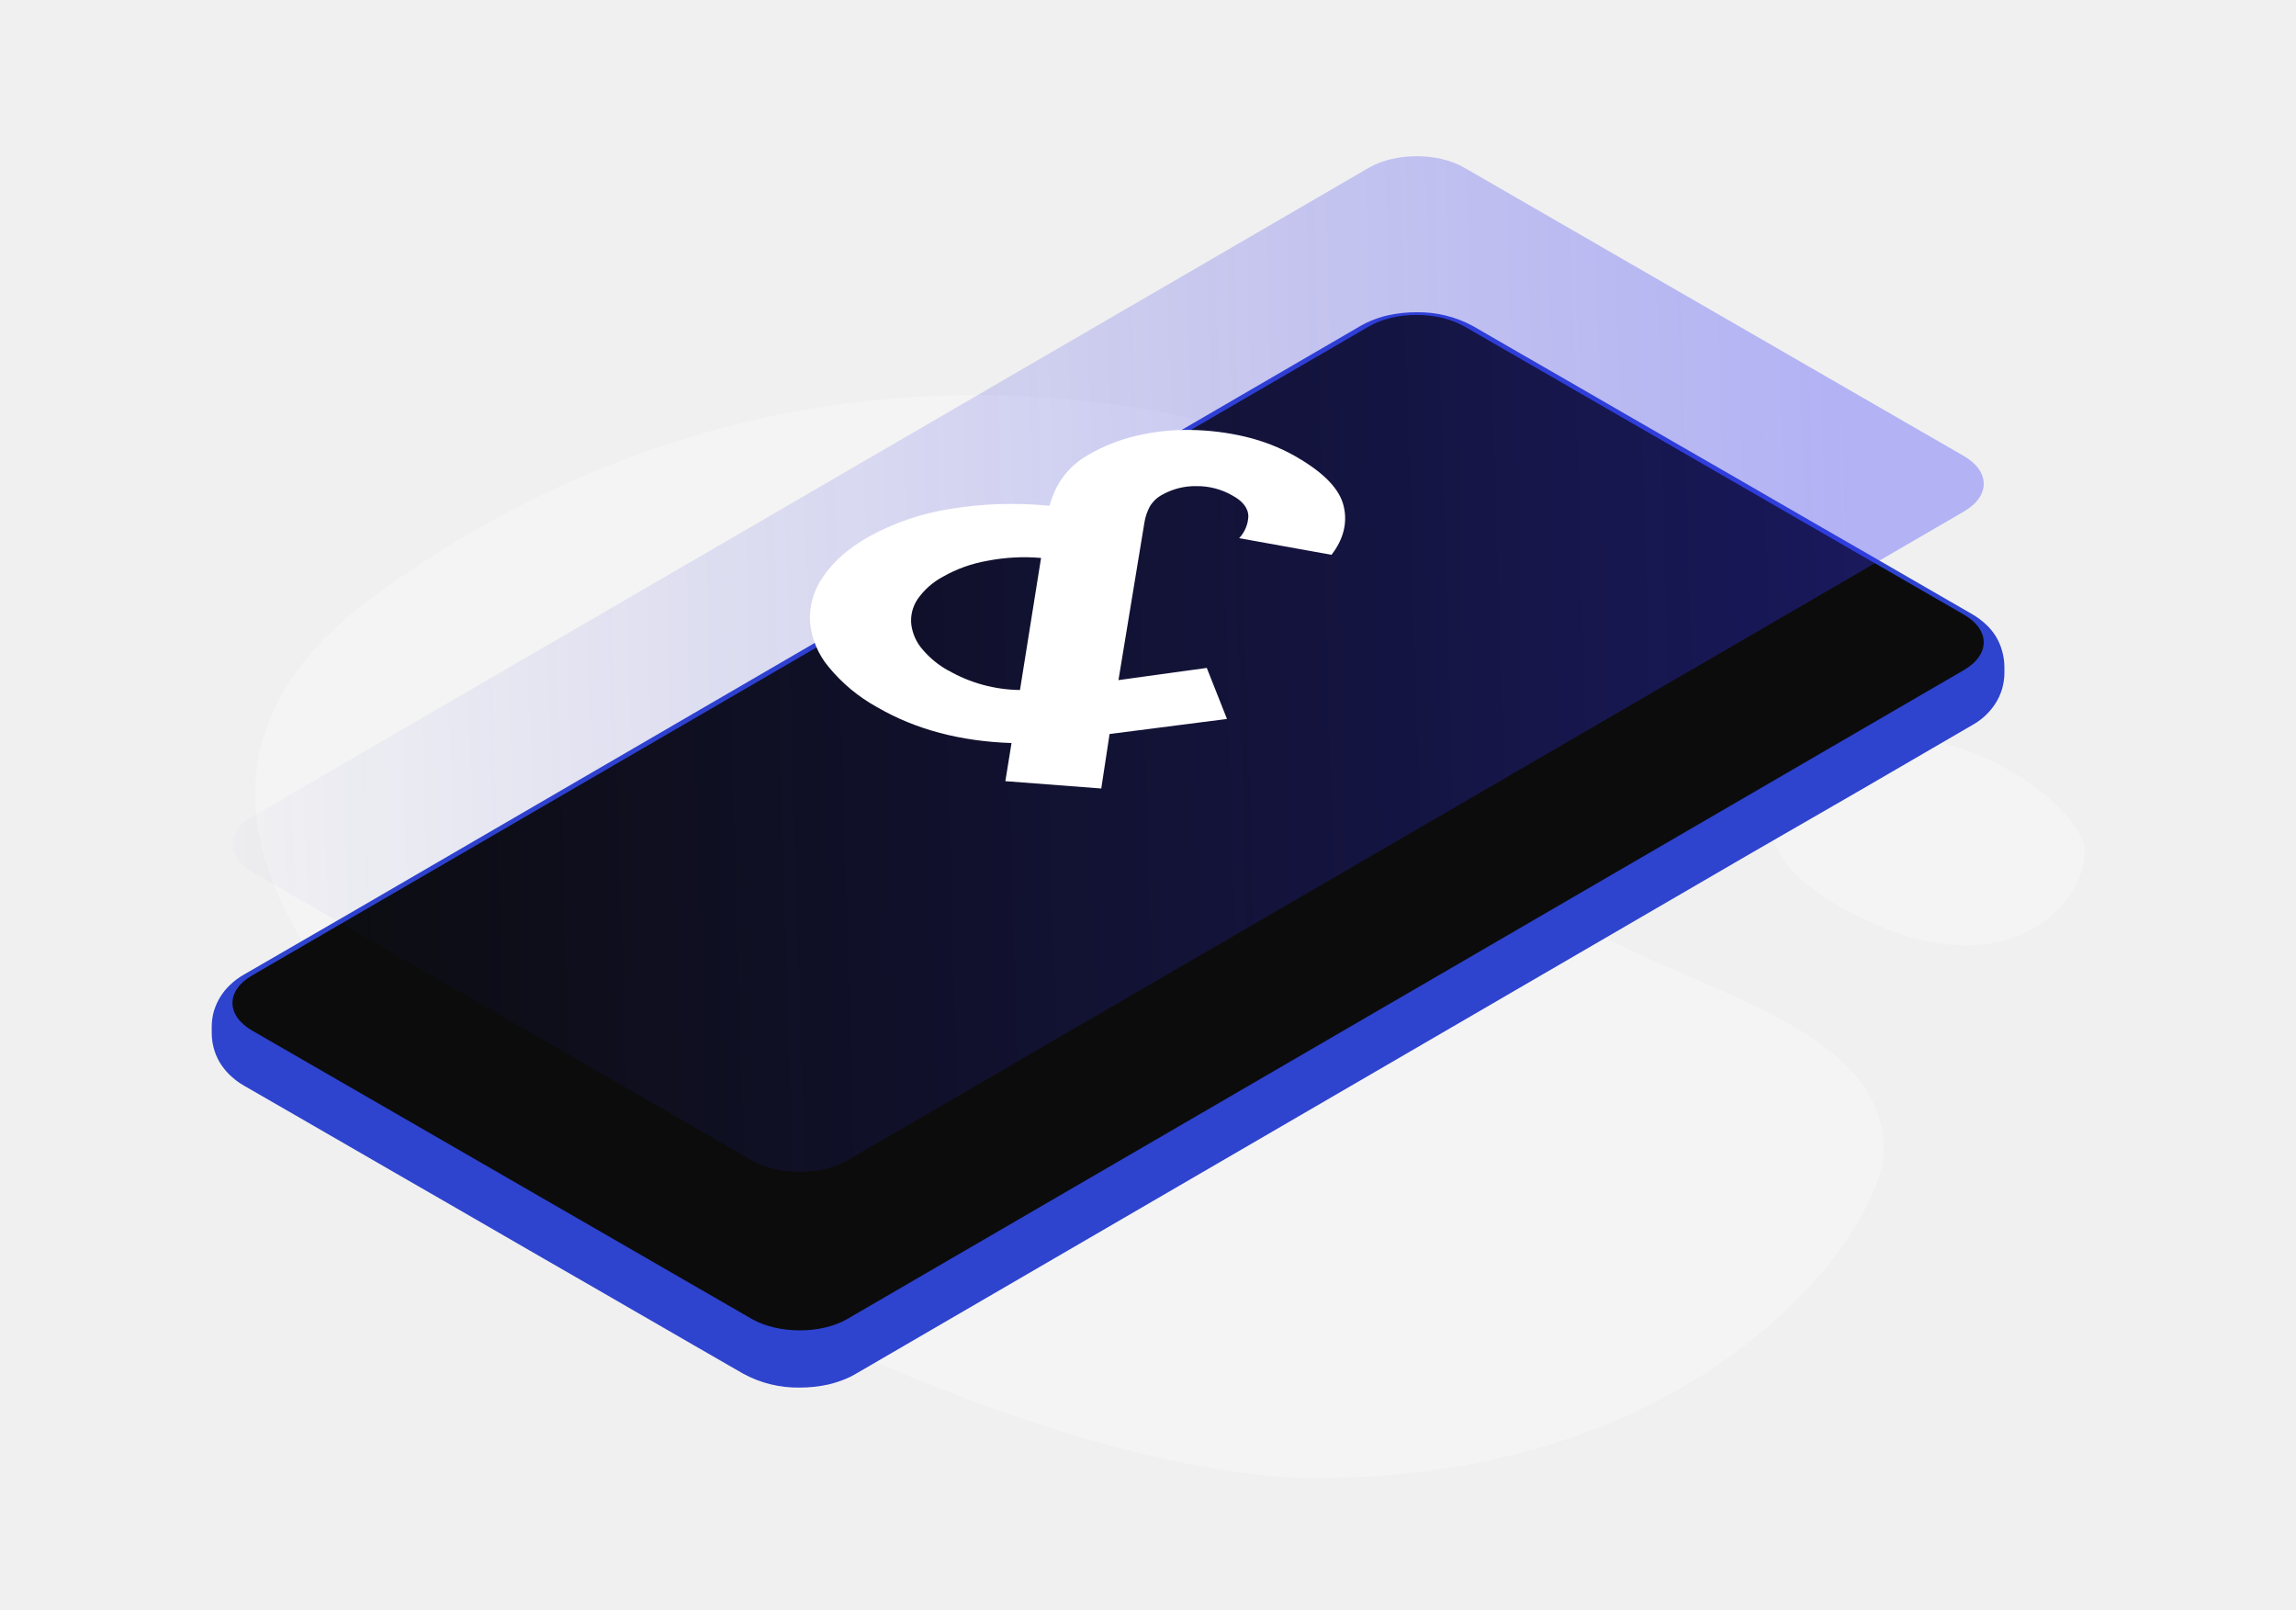
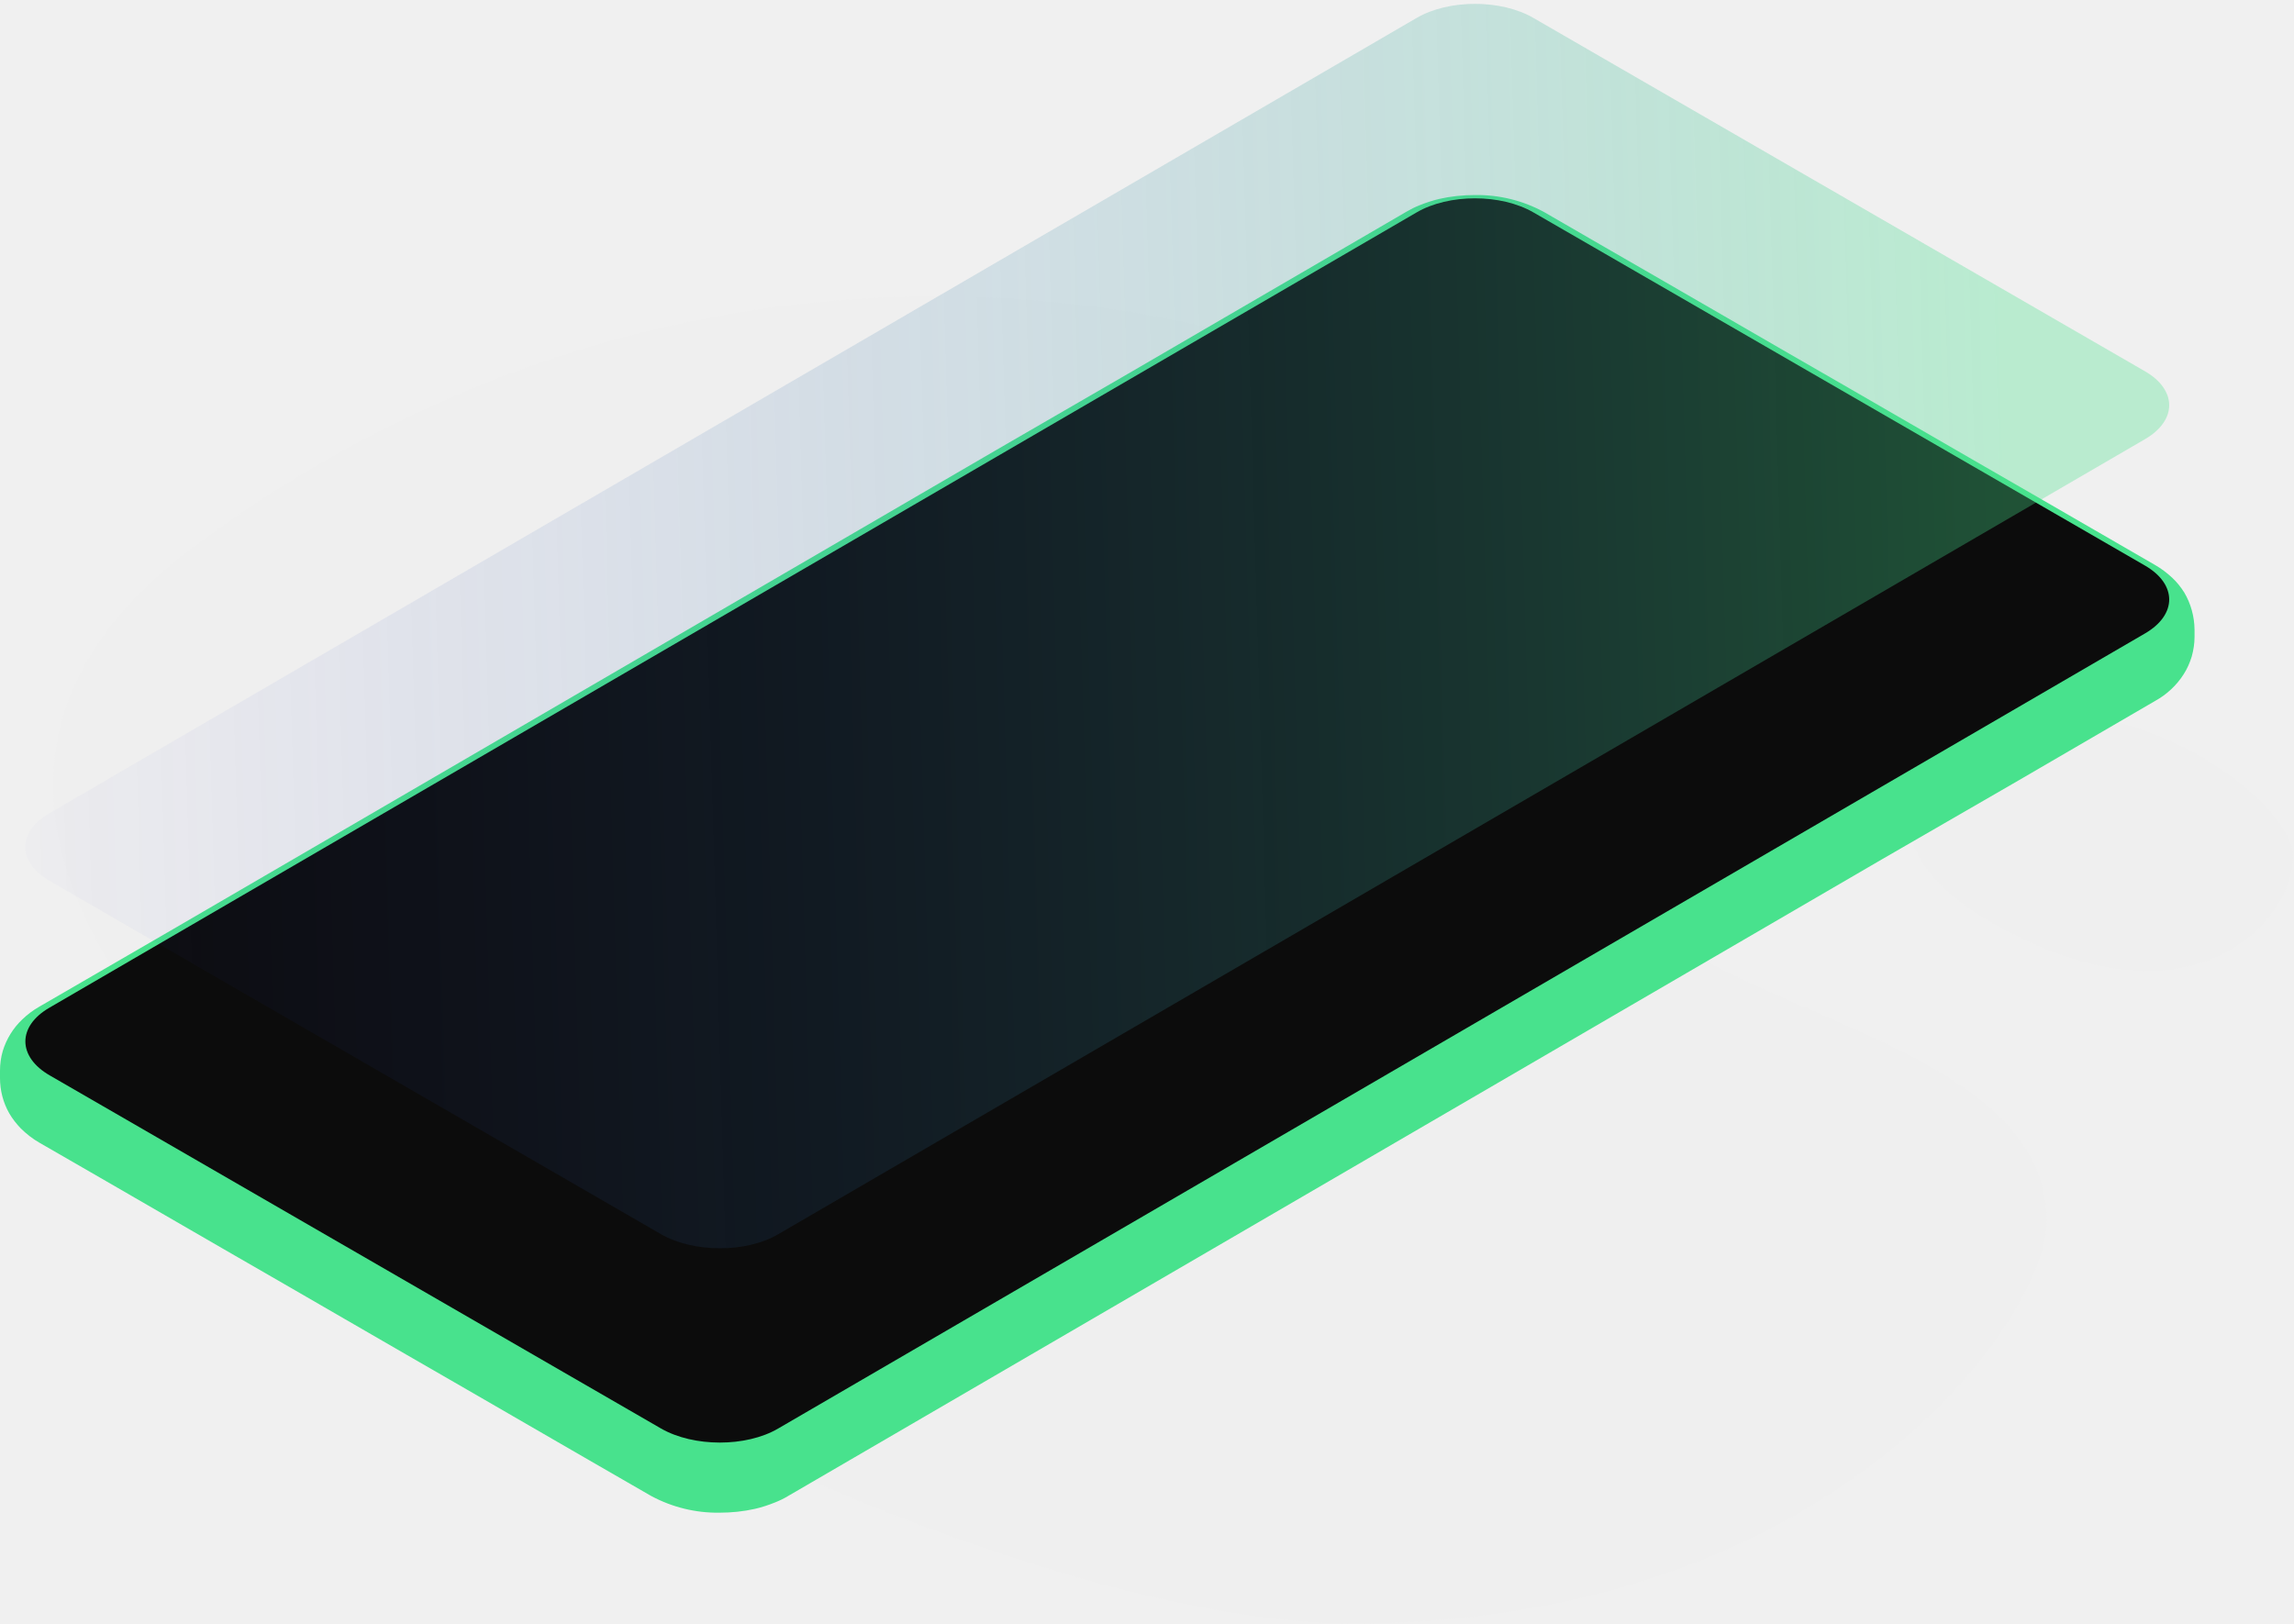
- <svg xmlns="http://www.w3.org/2000/svg" version="1.1" id="Layer_1" x="0px" y="0px" viewBox="0 0 1601.6 1122.6" style="enable-background:new 0 0 1601.6 1122.6;" xml:space="preserve">
-   <style type="text/css">
- 	.st0{fill:#F4F4F4;}
- 	.st1{fill:#2E43CE;}
- 	.st2{fill:#0C0C0C;}
- 	.st3{opacity:0.33;fill:url(#SVGID_1_);enable-background:new    ;}
- 	.st4{fill:#FFFFFF;}
- </style>
-   <g>
-     <g>
-       <path class="st0" d="M1264.4,527.1c-4,2.9-80.7,57.2,34.1,113.3c54.1,26.4,94.1,22.1,120.1,7.1c29.1-16.8,40.4-47.1,33.8-62.2    C1435.1,546.3,1335.9,485.8,1264.4,527.1z" />
-       <path class="st0" d="M330.1,370.6c-24.9,14.4-49,30.3-72.1,47.5C-57.6,653.1,643.8,1031,917.9,1031c108.2,0,192.7-27,255.3-63.2    c95.9-55.3,140.6-132.1,140.7-165.5c0.8-131.3-308.2-119.5-247.1-254c62-136.6-151.9-230.2-163.1-235    C889.7,307.7,622,202.1,330.1,370.6z" />
-     </g>
-     <path class="st1" d="M1392.3,444c-1.9-3-4.2-5.9-6.8-8.3c-3-2.8-6.3-5.3-9.8-7.3l0,0l-34.8-20.1l-34.8-20.1l-34.9-20.1l-34.8-20.1   l-34.8-20.1l-34.9-20.1l-34.8-20.1l-34.8-20.1l-34.9-20.1l-34.8-20.1l0,0c-12-6.5-25.5-9.8-39.2-9.6c-6.8,0-13.7,0.7-20.3,2.2   c-3.9,0.9-7.8,2.2-11.5,3.7c-2.5,1-4.9,2.2-7.3,3.6l0,0l-77.9,45.3l-77.9,45.3l-78,45.1l-77.9,45.3l-77.9,45.3l-77.9,45.3   l-77.9,45.3l-77.9,45.3l-77.9,45.3L170,679.9c0.8-0.5,1.8-0.7,2.7-0.7c-1,0-1.9,0.2-2.7,0.7c-3.5,2-6.7,4.4-9.6,7.2   c-5.2,4.9-9,11.1-11.1,17.9c-1.1,3.7-1.6,7.5-1.6,11.3v4.2c0,7,1.8,14,5.3,20.1c1.8,3.1,4.1,6,6.6,8.6c3.2,3.1,6.7,5.9,10.6,8.1   l0,0l34.9,20.1l34.8,20.1l34.8,20.1l34.9,20.1l34.8,20.1l34.8,20.1l34.9,20.1l34.8,20.1l34.8,20.1l34.9,20.1l0,0   c12,6.5,25.5,9.8,39.1,9.6c6.8,0,13.7-0.7,20.3-2.2c3.9-0.9,7.8-2.2,11.5-3.7c2.5-1,5-2.2,7.3-3.6c0.3-0.2,0.7-0.4,1-0.7   c-0.3,0.3-0.6,0.5-1,0.7l77.9-45.3l77.9-45.3l77.9-45.3l77.9-45.3l77.9-45.3l77.9-45.3l77.9-45.3L1220,596l78-45l77.9-45.3l0,0   c6.5-3.6,12.1-8.8,16.1-15.1c2-3.1,3.5-6.5,4.6-10.1c1-3.6,1.6-7.3,1.6-11.1v-4.3C1398.1,457.7,1396.1,450.4,1392.3,444z    M951.8,226.5c-0.9,0-1.7,0.2-2.5,0.6C950.1,226.7,950.9,226.5,951.8,226.5L951.8,226.5z M165.9,688.8c-0.7,0.9-1.3,1.9-1.9,3   C164.6,690.7,165.2,689.7,165.9,688.8z M162.4,702.2c0.3,1.8,0.9,3.5,1.7,5.2C163.3,705.7,162.7,704,162.4,702.2L162.4,702.2z    M514.3,949c0.1,1.1,0.2,2.3,0.5,3.4C514.6,951.2,514.4,950.1,514.3,949L514.3,949z M553.4,927.9c6,0.3,11.9,0,17.8-1   C565.3,927.9,559.4,928.2,553.4,927.9L553.4,927.9z M540.1,926c2.7,0.6,5.5,1.1,8.2,1.4C545.5,927.1,542.8,926.6,540.1,926z    M1369.9,428.8l-348.4-201.2c-6.2-3.4-12.9-5.8-19.9-6.9c-4.4-0.8-8.9-1.1-13.4-1.1c4.5,0,9,0.4,13.4,1.1c7,1.1,13.7,3.4,19.9,6.9   c0.9-0.5,1.8-0.8,2.8-1c-1,0.1-2,0.4-2.8,1L1369.9,428.8c9.2,5.3,13.9,12.3,13.9,19.3c0-7.1-4.7-14.1-13.9-19.4V428.8z" />
-     <path class="st2" d="M1369.9,428.7c18.4,10.6,18.5,27.9,0.2,38.6L591.1,920c-18.3,10.7-48.2,10.6-66.7,0L176.1,719   c-18.5-10.6-18.6-28-0.2-38.6l779-452.7c18.3-10.7,48.2-10.7,66.6,0L1369.9,428.7z" />
-     <linearGradient id="SVGID_1_" gradientUnits="userSpaceOnUse" x1="1296.267" y1="-162.758" x2="104.682" y2="-127.812" gradientTransform="matrix(1 0 0 1 0 610.5946)">
-       <stop offset="0" style="stop-color:#3333FF" />
-       <stop offset="1" style="stop-color:#2222C6;stop-opacity:0" />
+ <svg xmlns="http://www.w3.org/2000/svg" width="462" height="327" viewBox="0 0 462 327" fill="none">
+   <path d="M38.984 110.151C47.148 104.065 55.666 98.44 64.467 93.345C167.634 33.728 262.248 71.091 267.196 73.072C271.155 74.77 346.754 107.887 324.841 156.217C313.502 181.205 338.23 191.921 364.232 203.189C387.749 213.38 412.309 224.023 412.175 246.084C412.139 257.901 396.341 285.074 362.447 304.639C340.322 317.447 310.457 327 272.215 327C175.339 327 -72.56 193.296 38.984 110.151Z" fill="#EFEFEF" />
+   <path d="M394.641 148.744L394.68 148.716C419.95 134.104 455.011 155.509 461.125 169.308C463.458 174.65 459.464 185.371 449.179 191.315C439.99 196.622 425.853 198.143 406.732 188.803C366.485 169.114 392.833 150.052 394.641 148.744Z" fill="#EFEFEF" />
+   <path d="M439.884 119.314C439.212 118.253 438.399 117.227 437.481 116.378C436.42 115.387 435.254 114.503 434.017 113.795L421.717 106.684L409.418 99.572L397.083 92.46L384.784 85.349L372.484 78.237L360.149 71.126L347.85 64.014L335.55 56.903L323.215 49.791L310.916 42.68C306.675 40.38 301.903 39.212 297.061 39.283C294.658 39.283 292.219 39.531 289.887 40.061C288.508 40.38 287.13 40.84 285.822 41.37C284.938 41.724 284.09 42.149 283.242 42.644L255.709 58.672L228.177 74.699L200.609 90.656L173.077 106.684L145.544 122.711L118.012 138.739L90.479 154.766L62.947 170.794L35.414 186.821L7.882 202.778C8.164 202.601 8.518 202.53 8.836 202.53C8.482 202.53 8.164 202.601 7.882 202.778C6.645 203.485 5.514 204.335 4.489 205.325C2.651 207.059 1.308 209.253 0.565 211.658C0.177 212.968 0 214.312 0 215.656V217.142C0 219.619 0.636 222.096 1.873 224.254C2.509 225.351 3.322 226.377 4.206 227.297C5.337 228.394 6.574 229.384 7.952 230.163L20.287 237.274L32.587 244.386L44.886 251.497L57.221 258.609L69.52 265.72L81.82 272.832L94.155 279.943L106.454 287.055L118.754 294.167L131.089 301.278C135.33 303.578 140.101 304.745 144.908 304.675C147.311 304.675 149.75 304.427 152.083 303.896C153.461 303.578 154.839 303.118 156.147 302.587C157.031 302.233 157.914 301.809 158.727 301.313C158.833 301.243 158.975 301.172 159.081 301.066C158.975 301.172 158.869 301.243 158.727 301.313L186.26 285.286L213.792 269.258L241.325 253.231L268.857 237.203L296.39 221.176L323.922 205.148L351.455 189.121L378.987 173.093L406.555 157.172L434.088 141.144C436.385 139.871 438.364 138.031 439.778 135.802C440.485 134.705 441.015 133.502 441.404 132.228C441.757 130.955 441.969 129.646 441.969 128.301V126.78C441.934 124.162 441.227 121.579 439.884 119.314ZM129.569 297.988C129.604 298.377 129.64 298.801 129.746 299.191C129.675 298.766 129.604 298.377 129.569 297.988ZM138.687 289.85C139.642 290.062 140.631 290.239 141.586 290.345C140.596 290.239 139.642 290.062 138.687 289.85ZM431.967 113.937L308.831 42.75C306.639 41.547 304.271 40.698 301.797 40.309C300.242 40.026 298.652 39.92 297.061 39.92C298.652 39.92 300.242 40.061 301.797 40.309C304.271 40.698 306.639 41.512 308.831 42.75C309.149 42.574 309.467 42.467 309.82 42.397C309.467 42.432 309.113 42.538 308.831 42.75L431.967 113.937C435.219 115.812 436.88 118.288 436.88 120.765C436.88 118.253 435.219 115.776 431.967 113.901V113.937Z" fill="#48E28D" />
+   <path d="M431.967 113.901C438.47 117.652 438.505 123.773 432.038 127.558L156.713 287.727C150.245 291.513 139.677 291.478 133.139 287.727L10.038 216.612C3.499 212.862 3.464 206.705 9.967 202.955L285.292 42.786C291.76 39 302.327 39 308.831 42.786L431.967 113.901Z" fill="#0C0C0C" />
+   <path opacity="0.33" d="M431.967 74.77C438.47 78.52 438.505 84.641 432.038 88.427L156.713 248.596C150.245 252.382 139.677 252.346 133.139 248.596L10.038 177.445C3.499 173.695 3.464 167.539 9.967 163.788L285.292 3.619C291.76 -0.167 302.327 -0.167 308.831 3.619L431.967 74.77Z" fill="url(#paint0_linear)" />
+   <defs>
+     <linearGradient id="paint0_linear" x1="405.943" y1="120.672" x2="-15.204" y2="133.01" gradientUnits="userSpaceOnUse">
+       <stop stop-color="#48E28D" />
+       <stop offset="1" stop-color="#2222C6" stop-opacity="0" />
    </linearGradient>
-     <path class="st3" d="M1369.9,318.1c18.4,10.6,18.5,27.9,0.2,38.6l-779,452.7c-18.3,10.7-48.2,10.6-66.7,0L176.1,608.3   c-18.5-10.6-18.6-28-0.2-38.6l779-452.7c18.3-10.7,48.2-10.7,66.6,0L1369.9,318.1z" />
-     <path class="st4" d="M855.9,501.5L774,512l-5.8,38l-66.9-5.1l4.3-26.6c-35.6-1.2-66.7-9.4-93.2-24.7l-0.9-0.5   c-12.8-7.1-24.1-16.5-33.4-27.8c-7.5-8.9-12-19.9-13.1-31.4c-0.6-11.2,2.6-22.2,9-31.4c7-10.6,17.9-20.1,31.8-28   c17.7-9.8,37-16.4,57-19.5c22.9-3.8,46.2-4.5,69.3-2.2c1.9-7,4.9-13.7,9.1-19.6c4.9-6.8,11.3-12.3,18.6-16.3   c10.3-5.9,21.3-10.2,32.8-12.9c12.4-2.9,25-4.3,37.8-4.1c13,0.2,26,1.8,38.6,4.8c12.1,2.9,23.7,7.4,34.5,13.5l1,0.6   c19.2,11.1,30.1,22.5,32.8,34.3c2.8,11.5-0.2,23.3-8.5,33.9l-64.4-11.6c3.9-4.2,6.2-9.6,6.4-15.3c0-5.2-3.6-10.2-10-13.8l-1-0.6   c-7.6-4.4-16.3-6.7-25.1-6.6c-8.3-0.2-16.6,1.9-23.8,5.9c-3.7,1.9-6.7,4.8-8.9,8.4c-1.8,3.5-3.1,7.2-3.7,11.1l-18.1,109.9l61.6-8.5   L855.9,501.5z M661.4,467.6c15.2,8.8,32.5,13.5,50.1,13.7l14.7-92.1c-12.6-1.1-25.2-0.4-37.6,2c-10.8,1.9-21.2,5.6-30.7,11   c-7.2,3.8-13.4,9.3-18,16c-3.4,5.2-4.9,11.4-4.2,17.6c0.9,6.4,3.6,12.4,7.8,17.2c5.1,6,11.2,11,18.1,14.8" />
-   </g>
+   </defs>
</svg>
